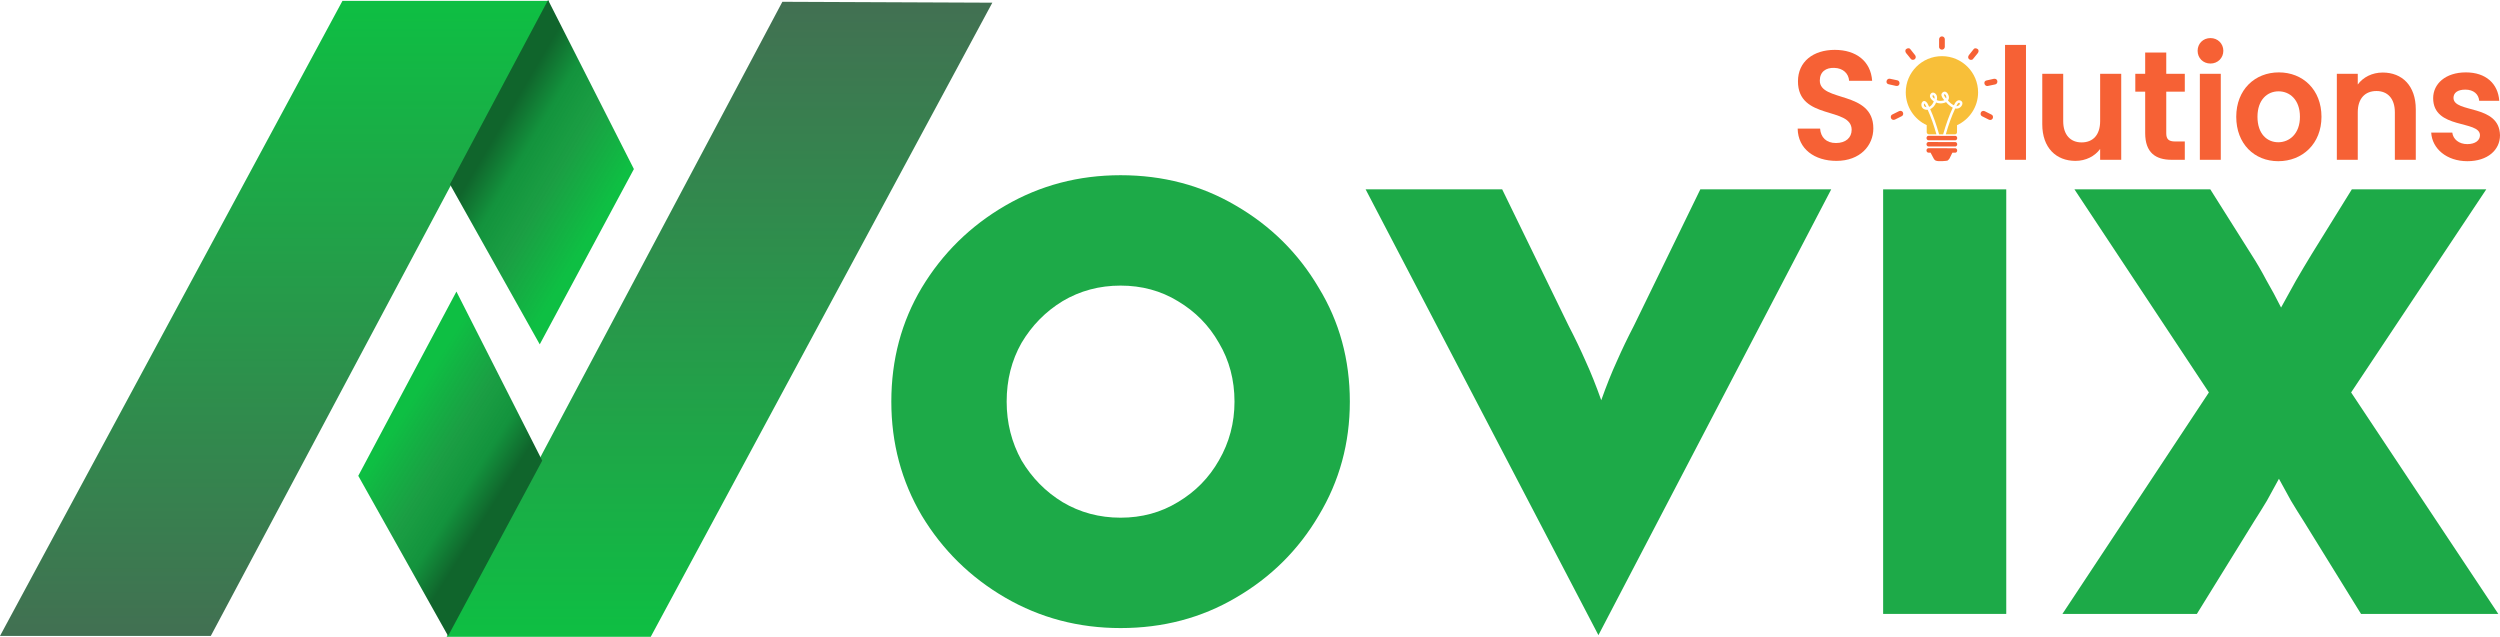
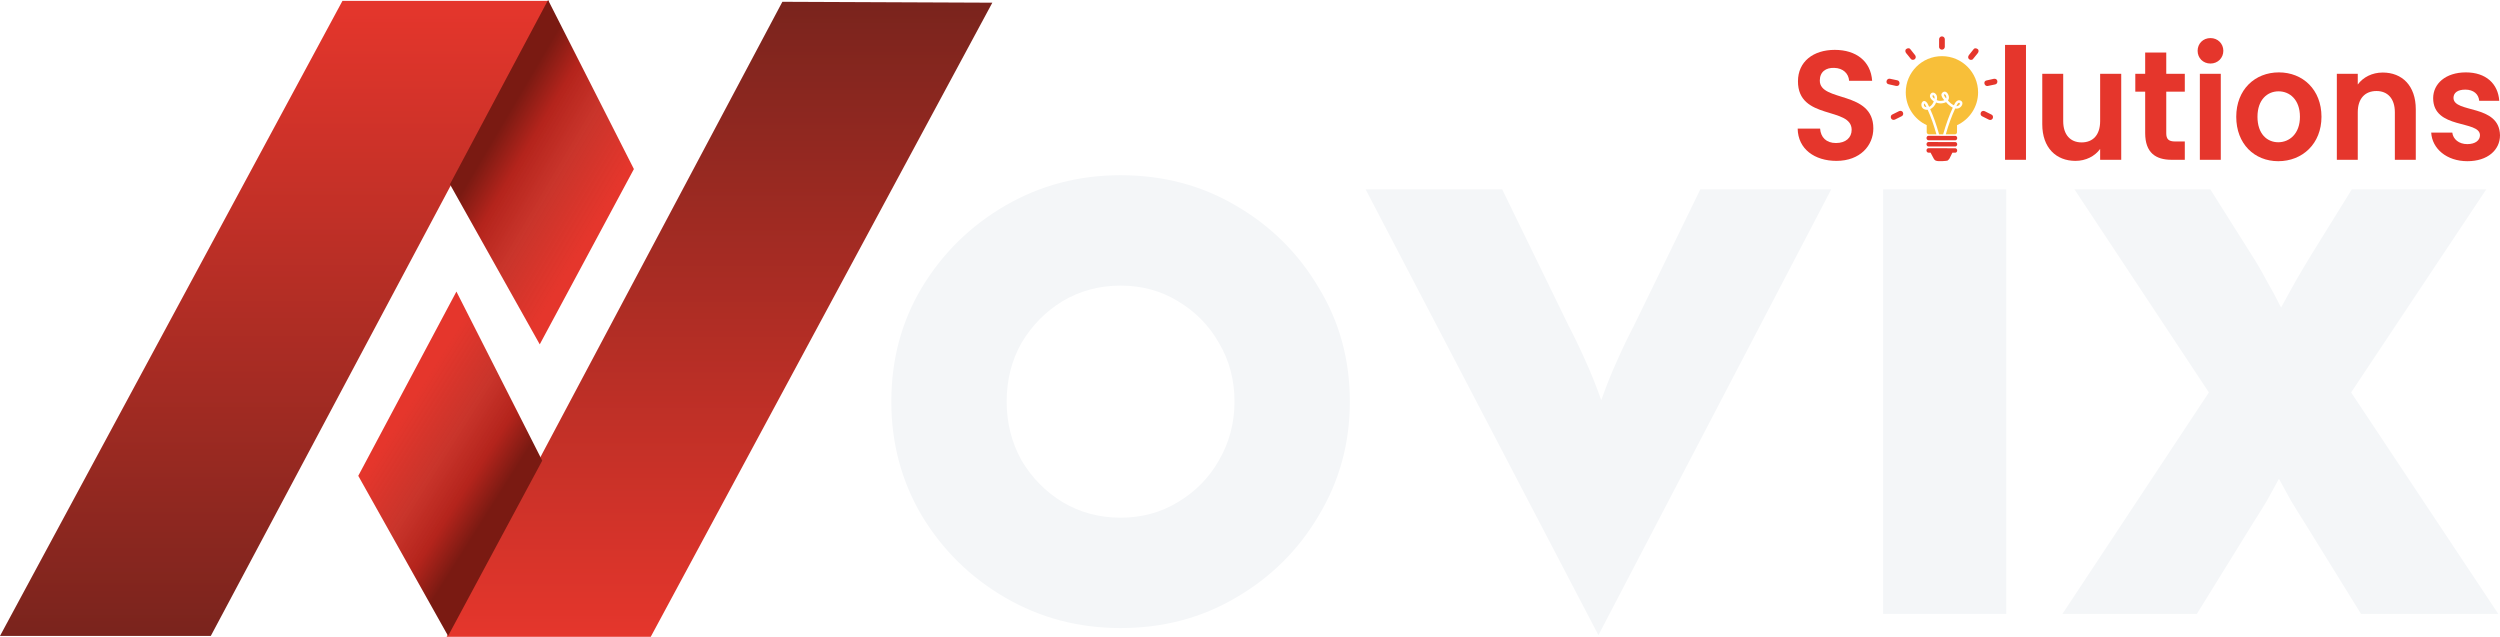
<svg xmlns="http://www.w3.org/2000/svg" width="687" height="175" viewBox="66 95 687 175" fill="none" role="img" aria-label="Novix Solutions">
  <g id="Finalized">
    <g id="Frame 5">
      <g id="Group 64">
        <g id="Group 5">
          <g id="Group 3">
            <g id="Group 1">
              <g id="Vector 6">
                <path d="M338.694 95.738L244.819 270H188.724L215.054 219.587L280.996 95.492L338.694 95.738Z" fill="url(#paint0_linear_0_1)" />
              </g>
              <path id="Vector 9" d="M215.007 221.58L191.424 175.126L164.453 225.758L189.135 269.754L202.071 245.667L215.007 221.58Z" fill="url(#paint1_linear_0_1)" />
            </g>
            <g id="Group 2">
              <path id="Vector 7" d="M160.104 95.245L66 269.753H94.964H123.928L189.915 145.877L216.887 95.245H160.104Z" fill="url(#paint2_linear_0_1)" />
              <path id="Vector 9_2" d="M240.195 141.454L216.612 95L189.641 145.632L214.322 189.628L227.259 165.541L240.195 141.454Z" fill="url(#paint3_linear_0_1)" />
            </g>
          </g>
          <g id="ovix">
-             <path d="M373.936 267.593C362.399 267.593 351.834 264.806 342.241 259.232C332.649 253.658 325 246.139 319.297 236.676C313.723 227.213 310.936 216.778 310.936 205.371C310.936 193.834 313.723 183.398 319.297 174.065C325 164.602 332.649 157.084 342.241 151.51C351.834 145.935 362.399 143.148 373.936 143.148C385.602 143.148 396.167 145.935 405.63 151.51C415.223 157.084 422.806 164.602 428.38 174.065C434.084 183.398 436.936 193.834 436.936 205.371C436.936 216.778 434.084 227.213 428.38 236.676C422.806 246.139 415.223 253.658 405.63 259.232C396.167 264.806 385.602 267.593 373.936 267.593ZM373.936 237.26C379.769 237.26 385.019 235.834 389.686 232.982C394.482 230.13 398.241 226.306 400.963 221.51C403.815 216.584 405.241 211.204 405.241 205.371C405.241 199.408 403.815 194.028 400.963 189.232C398.241 184.435 394.482 180.611 389.686 177.76C385.019 174.908 379.769 173.482 373.936 173.482C368.102 173.482 362.787 174.908 357.991 177.76C353.324 180.611 349.565 184.435 346.713 189.232C343.991 194.028 342.63 199.408 342.63 205.371C342.63 211.204 343.991 216.584 346.713 221.51C349.565 226.306 353.324 230.13 357.991 232.982C362.787 235.834 368.102 237.26 373.936 237.26Z" fill="#1DAA48" />
-             <path d="M505.246 269.537L441.274 147.037H478.802L497.08 184.565C498.765 187.806 500.32 191.047 501.746 194.287C503.172 197.398 504.598 200.963 506.024 204.982C507.45 200.963 508.876 197.398 510.302 194.287C511.728 191.047 513.283 187.806 514.969 184.565L533.246 147.037H569.219L505.246 269.537Z" fill="#1DAA48" />
-             <path d="M583.486 263.704V147.037H617.319V263.704H583.486Z" fill="#1DAA48" />
-             <path d="M632.753 263.704L673.003 202.843L636.059 147.037H673.392L684.67 164.926C686.096 167.13 687.457 169.463 688.753 171.926C690.179 174.389 691.54 176.917 692.837 179.51C694.263 176.917 695.624 174.454 696.92 172.121C698.346 169.658 699.772 167.26 701.198 164.926L712.281 147.037H749.225L712.087 202.843L752.531 263.704H714.809L699.059 238.232C697.892 236.417 696.725 234.537 695.559 232.593C694.392 230.519 693.29 228.51 692.253 226.565C691.216 228.51 690.114 230.519 688.948 232.593C687.781 234.537 686.614 236.417 685.448 238.232L669.698 263.704H632.753Z" fill="#1DAA48" />
+             <path d="M373.936 267.593C362.399 267.593 351.834 264.806 342.241 259.232C332.649 253.658 325 246.139 319.297 236.676C313.723 227.213 310.936 216.778 310.936 205.371C310.936 193.834 313.723 183.398 319.297 174.065C325 164.602 332.649 157.084 342.241 151.51C351.834 145.935 362.399 143.148 373.936 143.148C385.602 143.148 396.167 145.935 405.63 151.51C415.223 157.084 422.806 164.602 428.38 174.065C434.084 183.398 436.936 193.834 436.936 205.371C436.936 216.778 434.084 227.213 428.38 236.676C422.806 246.139 415.223 253.658 405.63 259.232C396.167 264.806 385.602 267.593 373.936 267.593ZM373.936 237.26C379.769 237.26 385.019 235.834 389.686 232.982C394.482 230.13 398.241 226.306 400.963 221.51C403.815 216.584 405.241 211.204 405.241 205.371C405.241 199.408 403.815 194.028 400.963 189.232C398.241 184.435 394.482 180.611 389.686 177.76C385.019 174.908 379.769 173.482 373.936 173.482C368.102 173.482 362.787 174.908 357.991 177.76C353.324 180.611 349.565 184.435 346.713 189.232C343.991 194.028 342.63 199.408 342.63 205.371C342.63 211.204 343.991 216.584 346.713 221.51C349.565 226.306 353.324 230.13 357.991 232.982C362.787 235.834 368.102 237.26 373.936 237.26Z" fill="#f4f6f8" />
+             <path d="M505.246 269.537L441.274 147.037H478.802L497.08 184.565C498.765 187.806 500.32 191.047 501.746 194.287C503.172 197.398 504.598 200.963 506.024 204.982C507.45 200.963 508.876 197.398 510.302 194.287C511.728 191.047 513.283 187.806 514.969 184.565L533.246 147.037H569.219L505.246 269.537Z" fill="#f4f6f8" />
+             <path d="M583.486 263.704V147.037H617.319V263.704H583.486Z" fill="#f4f6f8" />
+             <path d="M632.753 263.704L673.003 202.843L636.059 147.037H673.392L684.67 164.926C686.096 167.13 687.457 169.463 688.753 171.926C690.179 174.389 691.54 176.917 692.837 179.51C694.263 176.917 695.624 174.454 696.92 172.121C698.346 169.658 699.772 167.26 701.198 164.926L712.281 147.037H749.225L712.087 202.843L752.531 263.704H714.809L699.059 238.232C697.892 236.417 696.725 234.537 695.559 232.593C694.392 230.519 693.29 228.51 692.253 226.565C691.216 228.51 690.114 230.519 688.948 232.593C687.781 234.537 686.614 236.417 685.448 238.232L669.698 263.704H632.753Z" fill="#f4f6f8" />
          </g>
        </g>
        <g id="Group 63">
          <g id="Solutions">
-             <path d="M580.793 130.294C580.793 134.987 577.177 139.21 570.643 139.21C564.685 139.21 560.082 135.968 560 130.336H566.164C566.328 132.725 567.849 134.304 570.52 134.304C573.232 134.304 574.834 132.811 574.834 130.677C574.834 124.235 560.041 128.118 560.082 117.324C560.082 111.948 564.274 108.705 570.191 108.705C576.067 108.705 580.094 111.82 580.464 117.196H574.136C574.013 115.233 572.492 113.697 570.027 113.654C567.767 113.569 566.082 114.721 566.082 117.153C566.082 123.126 580.793 119.798 580.793 130.294Z" fill="#F66135" />
-             <path d="M616.985 138.912V107.34H622.738V138.912H616.985Z" fill="#F66135" />
-             <path d="M648.913 115.276V138.912H643.119V135.925C641.681 137.93 639.174 139.21 636.339 139.21C631.038 139.21 627.216 135.627 627.216 129.142V115.276H632.969V128.288C632.969 132.085 634.983 134.133 638.024 134.133C641.147 134.133 643.119 132.085 643.119 128.288V115.276H648.913Z" fill="#F66135" />
-             <path d="M655.494 131.573V120.182H652.782V115.276H655.494V109.431H661.288V115.276H666.383V120.182H661.288V131.616C661.288 133.195 661.904 133.877 663.712 133.877H666.383V138.912H662.767C658.411 138.912 655.494 136.992 655.494 131.573Z" fill="#F66135" />
-             <path d="M670.521 138.912V115.276H676.274V138.912H670.521ZM673.439 112.46C671.384 112.46 669.905 110.924 669.905 108.961C669.905 106.999 671.384 105.463 673.439 105.463C675.452 105.463 676.973 106.999 676.973 108.961C676.973 110.924 675.452 112.46 673.439 112.46Z" fill="#F66135" />
-             <path d="M703.942 127.094C703.942 134.517 698.683 139.296 692.067 139.296C685.492 139.296 680.52 134.517 680.52 127.094C680.52 119.627 685.656 114.892 692.231 114.892C698.806 114.892 703.942 119.627 703.942 127.094ZM686.355 127.094C686.355 131.787 688.985 134.091 692.067 134.091C695.108 134.091 698.025 131.787 698.025 127.094C698.025 122.358 695.19 120.097 692.149 120.097C689.108 120.097 686.355 122.358 686.355 127.094Z" fill="#F66135" />
-             <path d="M724.106 138.912V125.856C724.106 122.059 722.093 120.011 719.052 120.011C715.929 120.011 713.915 122.059 713.915 125.856V138.912H708.163V115.276H713.915V118.22C715.395 116.214 717.86 114.934 720.778 114.934C726.079 114.934 729.859 118.518 729.859 125.046V138.912H724.106Z" fill="#F66135" />
-             <path d="M753 132.171C753 136.224 749.589 139.296 744.042 139.296C738.33 139.296 734.344 135.84 734.097 131.445H739.891C740.097 133.237 741.7 134.603 744.001 134.603C746.261 134.603 747.494 133.536 747.494 132.171C747.494 127.947 734.632 130.635 734.632 121.974C734.632 118.049 738.001 114.892 743.631 114.892C749.137 114.892 752.466 118.006 752.795 122.699H747.288C747.124 120.865 745.727 119.627 743.467 119.627C741.33 119.627 740.22 120.523 740.22 121.889C740.22 126.198 752.836 123.51 753 132.171Z" fill="#F66135" />
+             <path d="M580.793 130.294C580.793 134.987 577.177 139.21 570.643 139.21C564.685 139.21 560.082 135.968 560 130.336H566.164C566.328 132.725 567.849 134.304 570.52 134.304C573.232 134.304 574.834 132.811 574.834 130.677C574.834 124.235 560.041 128.118 560.082 117.324C560.082 111.948 564.274 108.705 570.191 108.705C576.067 108.705 580.094 111.82 580.464 117.196H574.136C574.013 115.233 572.492 113.697 570.027 113.654C567.767 113.569 566.082 114.721 566.082 117.153C566.082 123.126 580.793 119.798 580.793 130.294Z" fill="#e5362c" />
+             <path d="M616.985 138.912V107.34H622.738V138.912H616.985Z" fill="#e5362c" />
+             <path d="M648.913 115.276V138.912H643.119V135.925C641.681 137.93 639.174 139.21 636.339 139.21C631.038 139.21 627.216 135.627 627.216 129.142V115.276H632.969V128.288C632.969 132.085 634.983 134.133 638.024 134.133C641.147 134.133 643.119 132.085 643.119 128.288V115.276H648.913Z" fill="#e5362c" />
+             <path d="M655.494 131.573V120.182H652.782V115.276H655.494V109.431H661.288V115.276H666.383V120.182H661.288V131.616C661.288 133.195 661.904 133.877 663.712 133.877H666.383V138.912H662.767C658.411 138.912 655.494 136.992 655.494 131.573Z" fill="#e5362c" />
+             <path d="M670.521 138.912V115.276H676.274V138.912H670.521ZM673.439 112.46C671.384 112.46 669.905 110.924 669.905 108.961C669.905 106.999 671.384 105.463 673.439 105.463C675.452 105.463 676.973 106.999 676.973 108.961C676.973 110.924 675.452 112.46 673.439 112.46Z" fill="#e5362c" />
+             <path d="M703.942 127.094C703.942 134.517 698.683 139.296 692.067 139.296C685.492 139.296 680.52 134.517 680.52 127.094C680.52 119.627 685.656 114.892 692.231 114.892C698.806 114.892 703.942 119.627 703.942 127.094ZM686.355 127.094C686.355 131.787 688.985 134.091 692.067 134.091C695.108 134.091 698.025 131.787 698.025 127.094C698.025 122.358 695.19 120.097 692.149 120.097C689.108 120.097 686.355 122.358 686.355 127.094Z" fill="#e5362c" />
+             <path d="M724.106 138.912V125.856C724.106 122.059 722.093 120.011 719.052 120.011C715.929 120.011 713.915 122.059 713.915 125.856V138.912H708.163V115.276H713.915V118.22C715.395 116.214 717.86 114.934 720.778 114.934C726.079 114.934 729.859 118.518 729.859 125.046V138.912H724.106Z" fill="#e5362c" />
+             <path d="M753 132.171C753 136.224 749.589 139.296 744.042 139.296C738.33 139.296 734.344 135.84 734.097 131.445H739.891C740.097 133.237 741.7 134.603 744.001 134.603C746.261 134.603 747.494 133.536 747.494 132.171C747.494 127.947 734.632 130.635 734.632 121.974C734.632 118.049 738.001 114.892 743.631 114.892C749.137 114.892 752.466 118.006 752.795 122.699H747.288C747.124 120.865 745.727 119.627 743.467 119.627C741.33 119.627 740.22 120.523 740.22 121.889C740.22 126.198 752.836 123.51 753 132.171Z" fill="#e5362c" />
          </g>
          <g id="Group 61">
            <g id="Group">
-               <path id="Vector" d="M595.932 134.027L603.31 134.038C603.604 134.039 603.842 134.311 603.842 134.647C603.84 134.983 603.602 135.256 603.31 135.256L595.931 135.244C595.639 135.244 595.402 134.971 595.402 134.635C595.402 134.298 595.64 134.027 595.932 134.027Z" fill="#F66135" />
-               <path id="Vector_2" d="M595.927 135.726L603.306 135.738C603.599 135.738 603.837 136.013 603.836 136.347C603.836 136.685 603.598 136.958 603.304 136.957L602.515 136.956L601.718 138.571C601.718 138.571 601.334 139.091 601.135 139.147C600.94 139.204 598.668 139.454 597.964 139.143C597.964 139.143 597.621 139.044 597.355 138.523C597.148 138.127 596.713 137.312 596.518 136.947L595.925 136.946C595.633 136.946 595.396 136.672 595.396 136.335C595.397 136 595.635 135.726 595.927 135.726Z" fill="#F66135" />
-               <path id="Vector_3" d="M595.935 132.322L603.313 132.333C603.607 132.334 603.845 132.606 603.844 132.943C603.843 133.28 603.605 133.552 603.312 133.552L595.934 133.541C595.641 133.54 595.404 133.268 595.404 132.93C595.405 132.594 595.642 132.321 595.935 132.322Z" fill="#F66135" />
+               <path id="Vector" d="M595.932 134.027L603.31 134.038C603.604 134.039 603.842 134.311 603.842 134.647C603.84 134.983 603.602 135.256 603.31 135.256L595.931 135.244C595.639 135.244 595.402 134.971 595.402 134.635C595.402 134.298 595.64 134.027 595.932 134.027Z" fill="#e5362c" />
+               <path id="Vector_2" d="M595.927 135.726L603.306 135.738C603.599 135.738 603.837 136.013 603.836 136.347C603.836 136.685 603.598 136.958 603.304 136.957L602.515 136.956L601.718 138.571C601.718 138.571 601.334 139.091 601.135 139.147C600.94 139.204 598.668 139.454 597.964 139.143C597.964 139.143 597.621 139.044 597.355 138.523C597.148 138.127 596.713 137.312 596.518 136.947L595.925 136.946C595.633 136.946 595.396 136.672 595.396 136.335C595.397 136 595.635 135.726 595.927 135.726Z" fill="#e5362c" />
+               <path id="Vector_3" d="M595.935 132.322L603.313 132.333C603.607 132.334 603.845 132.606 603.844 132.943C603.843 133.28 603.605 133.552 603.312 133.552L595.934 133.541C595.641 133.54 595.404 133.268 595.404 132.93C595.405 132.594 595.642 132.321 595.935 132.322Z" fill="#e5362c" />
              <g id="Group_2">
-                 <path id="Vector_4" d="M585.972 126.483C586.593 126.173 587.215 125.864 587.837 125.554C588.199 125.373 588.704 125.444 588.903 125.841C588.904 125.845 588.906 125.848 588.907 125.852C589.088 126.215 589.017 126.72 588.62 126.917C587.998 127.227 587.376 127.537 586.755 127.846C586.404 128.048 585.878 127.941 585.69 127.56C585.613 127.426 585.581 127.268 585.592 127.112C585.601 126.856 585.721 126.609 585.972 126.483Z" fill="#F66135" />
-                 <path id="Vector_5" d="M610.37 125.851C610.571 125.453 611.078 125.393 611.438 125.575C612.059 125.886 612.68 126.197 613.3 126.509C613.55 126.635 613.666 126.881 613.674 127.137C613.683 127.295 613.65 127.455 613.572 127.589C613.382 127.97 612.849 128.069 612.503 127.865C611.882 127.553 611.262 127.242 610.64 126.931C610.243 126.731 610.183 126.22 610.364 125.862C610.366 125.858 610.368 125.855 610.37 125.851Z" fill="#F66135" />
-                 <path id="Vector_6" d="M585.377 116.644C586.057 116.787 586.736 116.929 587.416 117.073C587.607 117.114 587.754 117.229 587.851 117.377C587.901 117.45 587.935 117.53 587.954 117.615C587.991 117.749 587.996 117.894 587.967 118.03C587.964 118.038 587.963 118.046 587.961 118.055C587.877 118.438 587.6 118.609 587.303 118.619C587.212 118.633 587.111 118.629 587.004 118.606C586.327 118.454 585.649 118.302 584.971 118.15C583.986 117.93 584.397 116.438 585.377 116.644Z" fill="#F66135" />
-                 <path id="Vector_7" d="M611.318 117.951C611.251 117.593 611.405 117.209 611.868 117.112C612.546 116.96 613.224 116.809 613.901 116.658C614.298 116.568 614.767 116.776 614.859 117.206C614.861 117.214 614.863 117.223 614.865 117.232C614.95 117.628 614.749 118.099 614.316 118.189C613.637 118.332 612.957 118.475 612.277 118.618C611.753 118.734 611.392 118.36 611.318 117.951Z" fill="#F66135" />
-                 <path id="Vector_8" d="M589.816 108.49C589.821 108.485 589.827 108.481 589.832 108.477C590.135 108.233 590.652 108.127 590.936 108.484C591.368 109.027 591.8 109.571 592.233 110.115C592.497 110.447 592.553 110.896 592.225 111.219C592.207 111.236 592.189 111.253 592.168 111.269C591.875 111.502 591.371 111.524 591.118 111.214C590.682 110.674 590.246 110.134 589.809 109.593C589.563 109.29 589.46 108.775 589.816 108.49Z" fill="#F66135" />
-                 <path id="Vector_9" d="M607.072 110.123C607.505 109.579 607.938 109.035 608.37 108.493C608.655 108.132 609.175 108.26 609.474 108.5C609.479 108.504 609.484 108.508 609.49 108.512C609.847 108.799 609.725 109.318 609.482 109.616C609.045 110.155 608.606 110.694 608.168 111.234C608.025 111.413 607.794 111.476 607.569 111.454C607.377 111.435 607.19 111.354 607.065 111.226C606.935 111.094 606.869 110.945 606.852 110.792C606.826 110.559 606.911 110.32 607.072 110.123Z" fill="#F66135" />
-                 <path id="Vector_10" d="M599.64 105C599.644 105.001 599.648 105.001 599.651 105.001C600.074 105.001 600.437 105.35 600.437 105.776C600.436 106.471 600.434 107.166 600.434 107.86C600.433 108.283 600.084 108.646 599.657 108.646C599.653 108.645 599.649 108.645 599.646 108.645C599.424 108.645 599.251 108.569 599.126 108.451C598.968 108.326 598.86 108.132 598.861 107.87C598.862 107.175 598.863 106.48 598.865 105.786C598.864 105.362 599.213 105 599.64 105Z" fill="#F66135" />
+                 <path id="Vector_4" d="M585.972 126.483C586.593 126.173 587.215 125.864 587.837 125.554C588.199 125.373 588.704 125.444 588.903 125.841C588.904 125.845 588.906 125.848 588.907 125.852C589.088 126.215 589.017 126.72 588.62 126.917C587.998 127.227 587.376 127.537 586.755 127.846C586.404 128.048 585.878 127.941 585.69 127.56C585.613 127.426 585.581 127.268 585.592 127.112C585.601 126.856 585.721 126.609 585.972 126.483Z" fill="#e5362c" />
+                 <path id="Vector_5" d="M610.37 125.851C610.571 125.453 611.078 125.393 611.438 125.575C612.059 125.886 612.68 126.197 613.3 126.509C613.55 126.635 613.666 126.881 613.674 127.137C613.683 127.295 613.65 127.455 613.572 127.589C613.382 127.97 612.849 128.069 612.503 127.865C611.882 127.553 611.262 127.242 610.64 126.931C610.243 126.731 610.183 126.22 610.364 125.862C610.366 125.858 610.368 125.855 610.37 125.851Z" fill="#e5362c" />
+                 <path id="Vector_6" d="M585.377 116.644C586.057 116.787 586.736 116.929 587.416 117.073C587.607 117.114 587.754 117.229 587.851 117.377C587.901 117.45 587.935 117.53 587.954 117.615C587.991 117.749 587.996 117.894 587.967 118.03C587.964 118.038 587.963 118.046 587.961 118.055C587.877 118.438 587.6 118.609 587.303 118.619C587.212 118.633 587.111 118.629 587.004 118.606C586.327 118.454 585.649 118.302 584.971 118.15C583.986 117.93 584.397 116.438 585.377 116.644Z" fill="#e5362c" />
+                 <path id="Vector_7" d="M611.318 117.951C611.251 117.593 611.405 117.209 611.868 117.112C612.546 116.96 613.224 116.809 613.901 116.658C614.298 116.568 614.767 116.776 614.859 117.206C614.861 117.214 614.863 117.223 614.865 117.232C614.95 117.628 614.749 118.099 614.316 118.189C613.637 118.332 612.957 118.475 612.277 118.618C611.753 118.734 611.392 118.36 611.318 117.951Z" fill="#e5362c" />
+                 <path id="Vector_8" d="M589.816 108.49C589.821 108.485 589.827 108.481 589.832 108.477C590.135 108.233 590.652 108.127 590.936 108.484C591.368 109.027 591.8 109.571 592.233 110.115C592.497 110.447 592.553 110.896 592.225 111.219C592.207 111.236 592.189 111.253 592.168 111.269C591.875 111.502 591.371 111.524 591.118 111.214C590.682 110.674 590.246 110.134 589.809 109.593C589.563 109.29 589.46 108.775 589.816 108.49Z" fill="#e5362c" />
+                 <path id="Vector_9" d="M607.072 110.123C607.505 109.579 607.938 109.035 608.37 108.493C608.655 108.132 609.175 108.26 609.474 108.5C609.479 108.504 609.484 108.508 609.49 108.512C609.847 108.799 609.725 109.318 609.482 109.616C609.045 110.155 608.606 110.694 608.168 111.234C608.025 111.413 607.794 111.476 607.569 111.454C607.377 111.435 607.19 111.354 607.065 111.226C606.935 111.094 606.869 110.945 606.852 110.792C606.826 110.559 606.911 110.32 607.072 110.123Z" fill="#e5362c" />
+                 <path id="Vector_10" d="M599.64 105C599.644 105.001 599.648 105.001 599.651 105.001C600.074 105.001 600.437 105.35 600.437 105.776C600.436 106.471 600.434 107.166 600.434 107.86C600.433 108.283 600.084 108.646 599.657 108.646C599.653 108.645 599.649 108.645 599.646 108.645C599.424 108.645 599.251 108.569 599.126 108.451C598.968 108.326 598.86 108.132 598.861 107.87C598.862 107.175 598.863 106.48 598.865 105.786C598.864 105.362 599.213 105 599.64 105Z" fill="#e5362c" />
              </g>
              <g id="Group_3">
                <path id="Vector_11" d="M597.104 121.61C597.03 121.459 597.016 121.343 597.063 121.266C597.109 121.19 597.158 121.152 597.206 121.152C597.315 121.152 597.466 121.303 597.538 121.446C597.644 121.656 597.632 121.918 597.593 122.143C597.359 121.975 597.195 121.795 597.104 121.61Z" fill="#F8BF39" />
                <path id="Vector_12" d="M600.274 121.316C600.223 121.206 600.207 120.999 600.261 120.914C600.271 120.897 600.283 120.888 600.312 120.888C600.333 120.888 600.369 120.893 600.425 120.917C600.562 120.973 600.679 121.096 600.75 121.256C600.881 121.547 600.896 121.824 600.799 122.057C600.78 122.035 600.761 122.012 600.743 121.989C600.568 121.776 600.387 121.556 600.274 121.316Z" fill="#F8BF39" />
                <path id="Vector_13" d="M602.625 124.593C601.623 126.743 600.757 129.141 599.978 131.915L598.86 131.913C598.137 129.307 597.337 127.038 596.417 124.985C597.152 124.645 597.723 124.006 598.043 123.172C598.55 123.38 599.067 123.454 599.618 123.4C600.08 123.355 600.47 123.244 600.779 123.072C601.075 123.425 601.779 124.186 602.625 124.593Z" fill="#F8BF39" />
                <path id="Vector_14" d="M604.298 123.253C604.314 123.251 604.331 123.249 604.347 123.25C604.439 123.25 604.548 123.287 604.568 123.366C604.608 123.526 604.529 123.673 604.455 123.767C604.274 123.999 603.936 124.174 603.669 124.173C603.647 124.173 603.625 124.172 603.605 124.169C603.664 124.047 603.726 123.926 603.788 123.804C603.912 123.55 604.068 123.288 604.298 123.253Z" fill="#F8BF39" />
                <path id="Vector_15" d="M594.785 123.461L594.788 123.46C594.812 123.46 594.887 123.491 595.06 123.773L595.074 123.796C595.182 124.009 595.289 124.228 595.4 124.461C595.157 124.435 594.954 124.35 594.831 124.218C594.723 124.103 594.675 123.95 594.688 123.765C594.702 123.555 594.756 123.476 594.785 123.461Z" fill="#F8BF39" />
                <path id="Vector_16" d="M599.656 110.431C605.144 110.44 609.588 114.897 609.579 120.386C609.574 124.388 607.202 127.832 603.791 129.402L603.788 131.333C603.788 131.657 603.525 131.92 603.199 131.919L600.707 131.916C601.471 129.221 602.318 126.895 603.292 124.818C603.854 124.924 604.35 124.79 604.758 124.425C605.042 124.171 605.314 123.73 605.28 123.318C605.259 123.063 605.124 122.85 604.891 122.703C604.723 122.597 604.547 122.544 604.367 122.543C603.817 122.542 603.38 123.04 603.172 123.465C603.093 123.622 603.014 123.78 602.936 123.94C602.365 123.667 601.782 123.193 601.306 122.615C601.442 122.425 601.529 122.204 601.563 121.956C601.622 121.534 601.412 120.909 601.087 120.534C600.735 120.131 600.287 120.06 599.886 120.35C599.663 120.511 599.534 120.713 599.503 120.948C599.432 121.489 599.902 122.064 600.244 122.483C600.26 122.502 600.276 122.52 600.29 122.539C600.194 122.581 600.089 122.615 599.976 122.638C599.379 122.762 598.844 122.746 598.45 122.591C598.378 122.563 598.306 122.533 598.235 122.501C598.264 122.355 598.287 122.21 598.3 122.069C598.361 121.451 598.19 121.001 597.763 120.652C597.599 120.519 597.385 120.441 597.176 120.442C596.971 120.441 596.793 120.513 596.661 120.651C596.429 120.894 596.326 121.167 596.352 121.467C596.407 122.065 596.956 122.523 597.19 122.692C597.258 122.74 597.329 122.789 597.402 122.835C597.222 123.335 596.843 124.078 596.13 124.358C595.984 124.051 595.836 123.747 595.687 123.453C595.677 123.432 595.665 123.412 595.65 123.393C595.52 123.195 595.182 122.751 594.764 122.75C594.611 122.75 594.467 122.808 594.338 122.923C593.937 123.275 593.922 123.872 594.083 124.308C594.284 124.852 594.818 125.177 595.512 125.178C595.584 125.178 595.657 125.175 595.73 125.168C596.629 127.158 597.415 129.369 598.128 131.912L596.049 131.909C595.723 131.908 595.461 131.645 595.461 131.32L595.463 129.389C592.058 127.809 589.696 124.358 589.702 120.357C589.711 114.867 594.167 110.424 599.656 110.431Z" fill="#F8BF39" />
              </g>
            </g>
          </g>
        </g>
      </g>
    </g>
  </g>
  <defs>
    <linearGradient id="paint0_linear_0_1" x1="263.48" y1="95.492" x2="263.48" y2="270" gradientUnits="userSpaceOnUse">
-       <stop stop-color="#427052" />
-       <stop offset="1" stop-color="#0EBF43" />
+       <stop stop-color="#7a241d" />
+       <stop offset="1" stop-color="#e5362c" />
    </linearGradient>
    <linearGradient id="paint1_linear_0_1" x1="179.336" y1="204.866" x2="208.243" y2="223.115" gradientUnits="userSpaceOnUse">
-       <stop stop-color="#0EBF43" />
-       <stop offset="0.438" stop-color="#0F9A3A" stop-opacity="0.95" />
-       <stop offset="0.74" stop-color="#13933D" />
-       <stop offset="1" stop-color="#10652C" />
+       <stop stop-color="#e5362c" />
+       <stop offset="0.438" stop-color="#c62a20" stop-opacity="0.95" />
+       <stop offset="0.74" stop-color="#b4241c" />
+       <stop offset="1" stop-color="#7a1a12" />
    </linearGradient>
    <linearGradient id="paint2_linear_0_1" x1="141.443" y1="95.245" x2="141.443" y2="269.753" gradientUnits="userSpaceOnUse">
-       <stop stop-color="#0EBF43" />
-       <stop offset="1" stop-color="#427052" />
+       <stop stop-color="#e5362c" />
+       <stop offset="1" stop-color="#7a241d" />
    </linearGradient>
    <linearGradient id="paint3_linear_0_1" x1="205.439" y1="126.461" x2="236.614" y2="144.861" gradientUnits="userSpaceOnUse">
-       <stop stop-color="#10652C" />
-       <stop offset="0.26" stop-color="#13933D" />
-       <stop offset="0.562" stop-color="#0F9A3A" stop-opacity="0.95" />
-       <stop offset="1" stop-color="#0EBF43" />
+       <stop stop-color="#7a1a12" />
+       <stop offset="0.26" stop-color="#b4241c" />
+       <stop offset="0.562" stop-color="#c62a20" stop-opacity="0.95" />
+       <stop offset="1" stop-color="#e5362c" />
    </linearGradient>
  </defs>
</svg>
